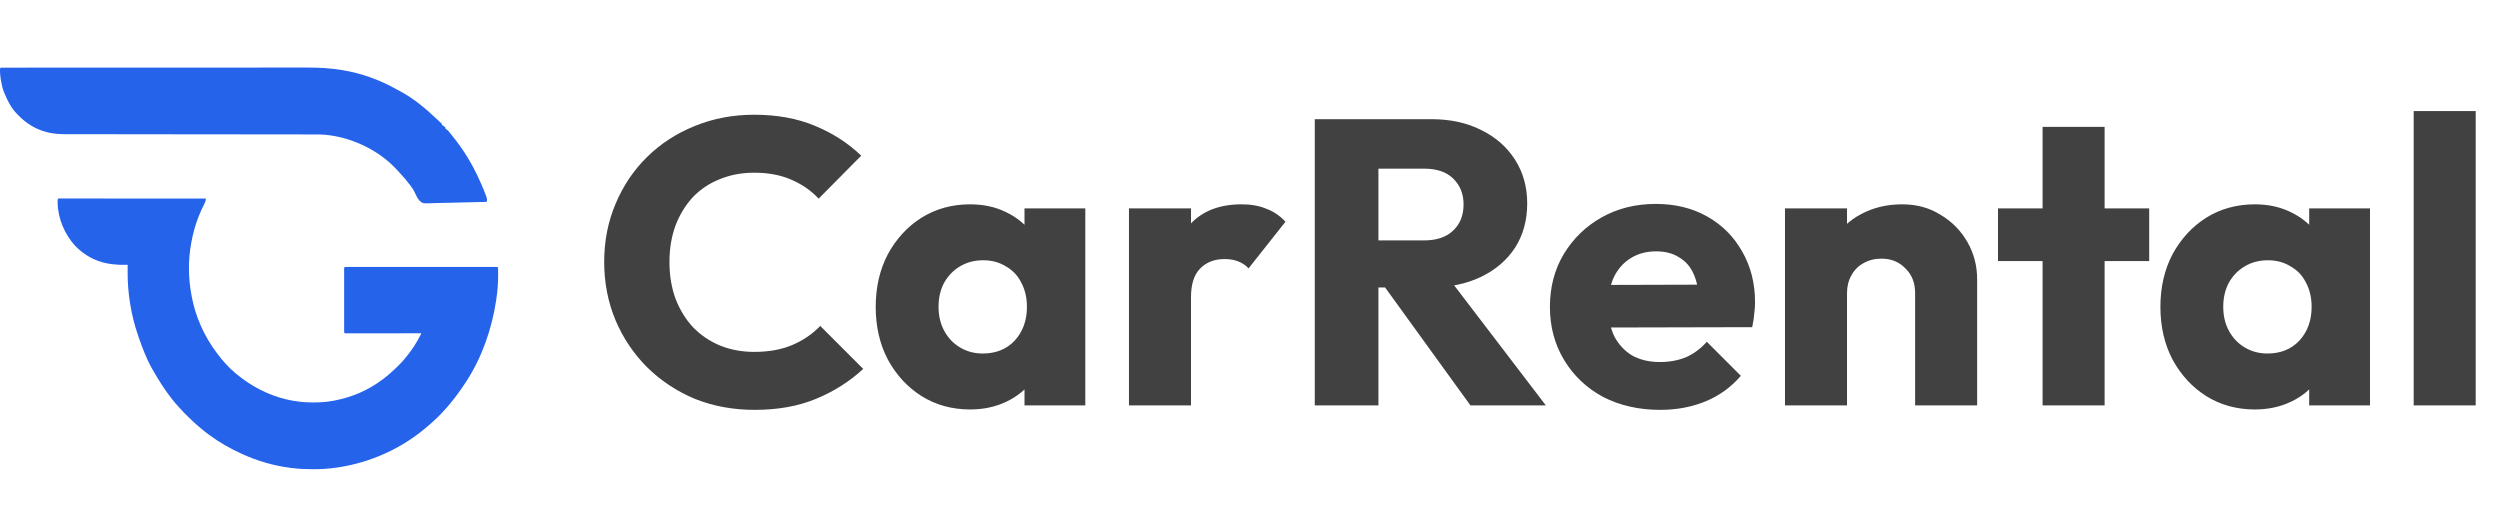
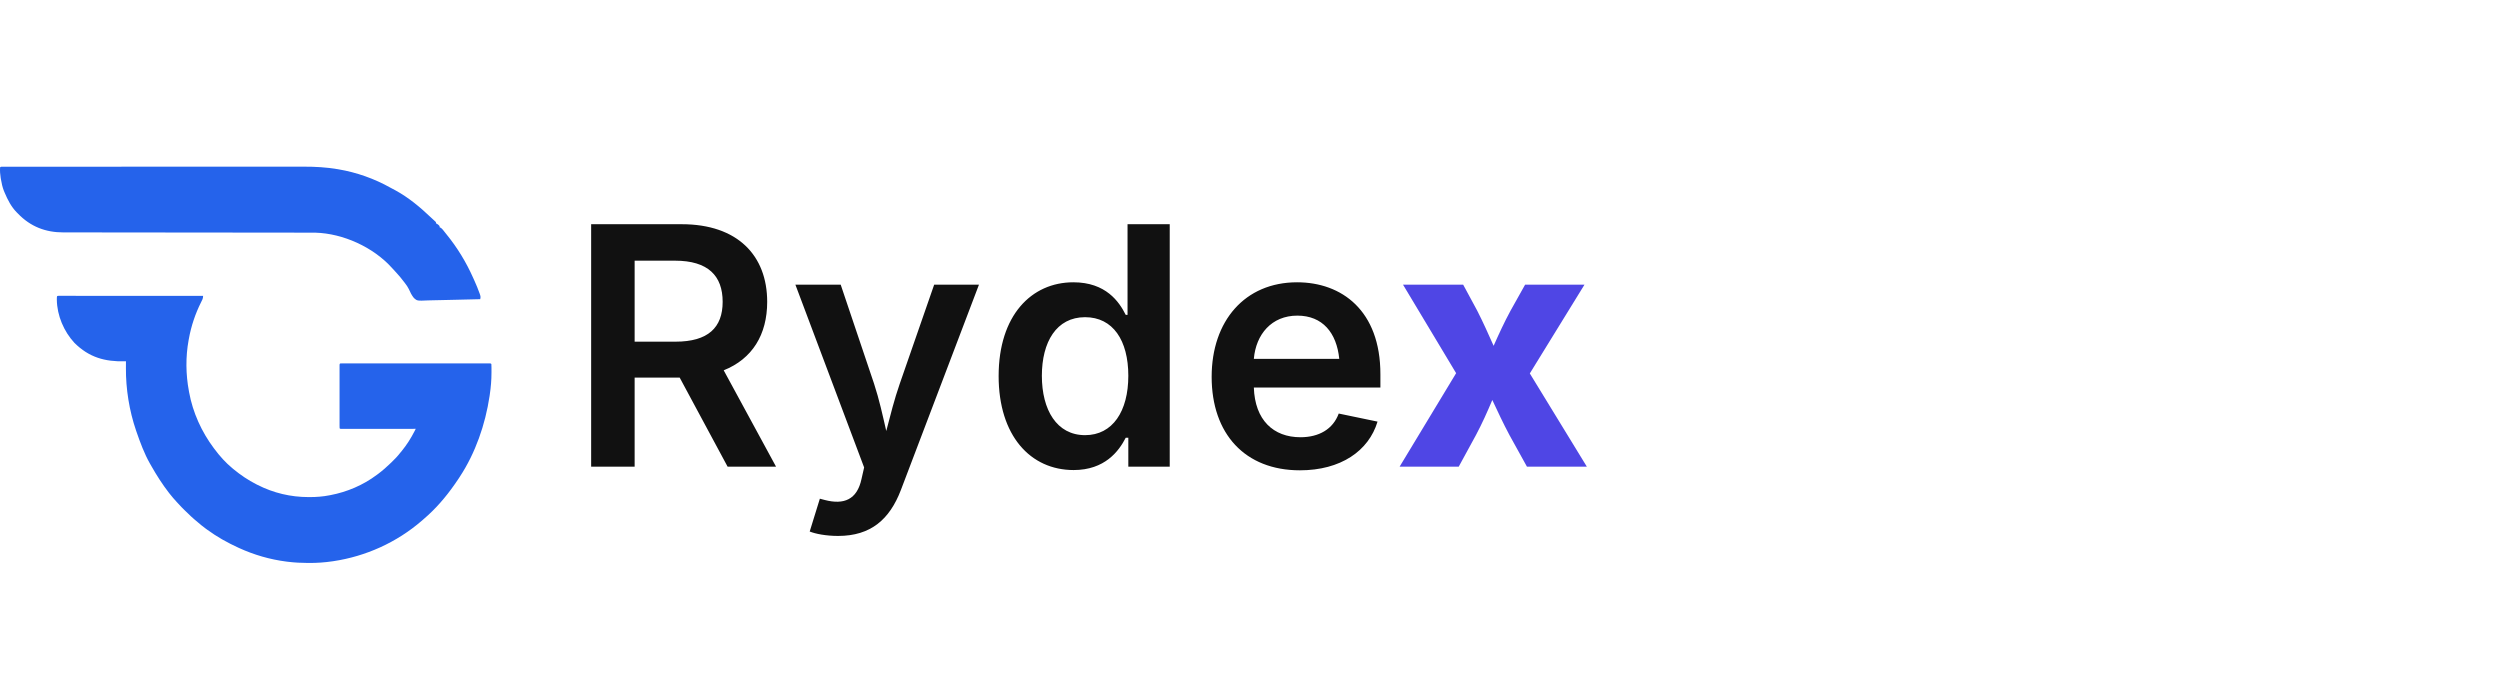
- <svg xmlns="http://www.w3.org/2000/svg" width="148" height="30" viewBox="0 0 148 30" fill="none">
-   <path d="M44.672 24.264C43.408 24.264 42.232 24.048 41.144 23.616C40.072 23.168 39.128 22.544 38.312 21.744C37.512 20.944 36.888 20.016 36.44 18.96C35.992 17.888 35.768 16.736 35.768 15.504C35.768 14.272 35.992 13.128 36.44 12.072C36.888 11 37.512 10.072 38.312 9.288C39.112 8.504 40.048 7.896 41.12 7.464C42.208 7.016 43.384 6.792 44.648 6.792C45.992 6.792 47.184 7.008 48.224 7.44C49.28 7.872 50.2 8.464 50.984 9.216L48.464 11.76C48.016 11.28 47.472 10.904 46.832 10.632C46.208 10.36 45.48 10.224 44.648 10.224C43.912 10.224 43.232 10.352 42.608 10.608C42 10.848 41.472 11.2 41.024 11.664C40.592 12.128 40.248 12.688 39.992 13.344C39.752 14 39.632 14.72 39.632 15.504C39.632 16.304 39.752 17.032 39.992 17.688C40.248 18.344 40.592 18.904 41.024 19.368C41.472 19.832 42 20.192 42.608 20.448C43.232 20.704 43.912 20.832 44.648 20.832C45.512 20.832 46.264 20.696 46.904 20.424C47.544 20.152 48.096 19.776 48.56 19.296L51.104 21.84C50.288 22.592 49.352 23.184 48.296 23.616C47.256 24.048 46.048 24.264 44.672 24.264ZM57.434 24.24C56.362 24.24 55.402 23.976 54.554 23.448C53.722 22.92 53.058 22.2 52.562 21.288C52.082 20.376 51.842 19.336 51.842 18.168C51.842 17 52.082 15.96 52.562 15.048C53.058 14.136 53.722 13.416 54.554 12.888C55.402 12.36 56.362 12.096 57.434 12.096C58.218 12.096 58.922 12.248 59.546 12.552C60.186 12.856 60.706 13.28 61.106 13.824C61.506 14.352 61.73 14.96 61.778 15.648V20.688C61.73 21.376 61.506 21.992 61.106 22.536C60.722 23.064 60.21 23.48 59.57 23.784C58.93 24.088 58.218 24.24 57.434 24.24ZM58.178 20.928C58.962 20.928 59.594 20.672 60.074 20.16C60.554 19.632 60.794 18.968 60.794 18.168C60.794 17.624 60.682 17.144 60.458 16.728C60.25 16.312 59.946 15.992 59.546 15.768C59.162 15.528 58.714 15.408 58.202 15.408C57.69 15.408 57.234 15.528 56.834 15.768C56.45 15.992 56.138 16.312 55.898 16.728C55.674 17.144 55.562 17.624 55.562 18.168C55.562 18.696 55.674 19.168 55.898 19.584C56.122 20 56.434 20.328 56.834 20.568C57.234 20.808 57.682 20.928 58.178 20.928ZM60.65 24V20.856L61.202 18.024L60.65 15.192V12.336H64.25V24H60.65ZM66.835 24V12.336H70.507V24H66.835ZM70.507 17.592L68.971 16.392C69.275 15.032 69.787 13.976 70.507 13.224C71.227 12.472 72.227 12.096 73.507 12.096C74.067 12.096 74.555 12.184 74.971 12.36C75.403 12.52 75.779 12.776 76.099 13.128L73.915 15.888C73.755 15.712 73.555 15.576 73.315 15.48C73.075 15.384 72.803 15.336 72.499 15.336C71.891 15.336 71.403 15.528 71.035 15.912C70.683 16.28 70.507 16.84 70.507 17.592ZM80.715 17.016V14.232H84.291C85.043 14.232 85.619 14.04 86.019 13.656C86.435 13.272 86.643 12.752 86.643 12.096C86.643 11.488 86.443 10.984 86.043 10.584C85.643 10.184 85.067 9.984 84.315 9.984H80.715V7.056H84.747C85.867 7.056 86.851 7.272 87.699 7.704C88.547 8.12 89.211 8.704 89.691 9.456C90.171 10.208 90.411 11.072 90.411 12.048C90.411 13.04 90.171 13.912 89.691 14.664C89.211 15.4 88.539 15.976 87.675 16.392C86.811 16.808 85.795 17.016 84.627 17.016H80.715ZM77.835 24V7.056H81.603V24H77.835ZM87.051 24L81.771 16.704L85.227 15.768L91.515 24H87.051ZM98.283 24.264C97.019 24.264 95.891 24.008 94.899 23.496C93.923 22.968 93.155 22.24 92.595 21.312C92.035 20.384 91.755 19.336 91.755 18.168C91.755 17 92.027 15.96 92.571 15.048C93.131 14.12 93.883 13.392 94.827 12.864C95.771 12.336 96.835 12.072 98.019 12.072C99.171 12.072 100.187 12.32 101.067 12.816C101.947 13.312 102.635 14 103.131 14.88C103.643 15.76 103.899 16.768 103.899 17.904C103.899 18.112 103.883 18.336 103.851 18.576C103.835 18.8 103.795 19.064 103.731 19.368L93.675 19.392V16.872L102.171 16.848L100.587 17.904C100.571 17.232 100.467 16.68 100.275 16.248C100.083 15.8 99.795 15.464 99.411 15.24C99.043 15 98.587 14.88 98.043 14.88C97.467 14.88 96.963 15.016 96.531 15.288C96.115 15.544 95.787 15.912 95.547 16.392C95.323 16.872 95.211 17.456 95.211 18.144C95.211 18.832 95.331 19.424 95.571 19.92C95.827 20.4 96.179 20.776 96.627 21.048C97.091 21.304 97.635 21.432 98.259 21.432C98.835 21.432 99.355 21.336 99.819 21.144C100.283 20.936 100.691 20.632 101.043 20.232L103.059 22.248C102.483 22.92 101.787 23.424 100.971 23.76C100.155 24.096 99.259 24.264 98.283 24.264ZM113.375 24V17.352C113.375 16.744 113.183 16.256 112.799 15.888C112.431 15.504 111.959 15.312 111.383 15.312C110.983 15.312 110.631 15.4 110.327 15.576C110.023 15.736 109.783 15.976 109.607 16.296C109.431 16.6 109.343 16.952 109.343 17.352L107.927 16.656C107.927 15.744 108.127 14.944 108.527 14.256C108.927 13.568 109.479 13.04 110.183 12.672C110.903 12.288 111.711 12.096 112.607 12.096C113.471 12.096 114.231 12.304 114.887 12.72C115.559 13.12 116.087 13.656 116.471 14.328C116.855 15 117.047 15.736 117.047 16.536V24H113.375ZM105.671 24V12.336H109.343V24H105.671ZM120.921 24V7.512H124.593V24H120.921ZM118.281 15.456V12.336H127.233V15.456H118.281ZM133.488 24.24C132.416 24.24 131.456 23.976 130.608 23.448C129.776 22.92 129.112 22.2 128.616 21.288C128.136 20.376 127.896 19.336 127.896 18.168C127.896 17 128.136 15.96 128.616 15.048C129.112 14.136 129.776 13.416 130.608 12.888C131.456 12.36 132.416 12.096 133.488 12.096C134.272 12.096 134.976 12.248 135.6 12.552C136.24 12.856 136.76 13.28 137.16 13.824C137.56 14.352 137.784 14.96 137.832 15.648V20.688C137.784 21.376 137.56 21.992 137.16 22.536C136.776 23.064 136.264 23.48 135.624 23.784C134.984 24.088 134.272 24.24 133.488 24.24ZM134.232 20.928C135.016 20.928 135.648 20.672 136.128 20.16C136.608 19.632 136.848 18.968 136.848 18.168C136.848 17.624 136.736 17.144 136.512 16.728C136.304 16.312 136 15.992 135.6 15.768C135.216 15.528 134.768 15.408 134.256 15.408C133.744 15.408 133.288 15.528 132.888 15.768C132.504 15.992 132.192 16.312 131.952 16.728C131.728 17.144 131.616 17.624 131.616 18.168C131.616 18.696 131.728 19.168 131.952 19.584C132.176 20 132.488 20.328 132.888 20.568C133.288 20.808 133.736 20.928 134.232 20.928ZM136.704 24V20.856L137.256 18.024L136.704 15.192V12.336H140.304V24H136.704ZM142.89 24V6.576H146.562V24H142.89Z" fill="#414141" />
-   <path d="M3.506 11.75C3.533 11.75 3.559 11.75 3.587 11.75C3.632 11.75 3.632 11.75 3.679 11.75C3.73 11.75 3.73 11.75 3.782 11.75C3.817 11.75 3.853 11.75 3.89 11.75C3.99 11.75 4.089 11.75 4.189 11.75C4.296 11.751 4.403 11.751 4.51 11.751C4.696 11.751 4.882 11.751 5.068 11.751C5.337 11.751 5.606 11.751 5.874 11.751C6.31 11.751 6.746 11.752 7.182 11.752C7.606 11.752 8.03 11.752 8.454 11.752C8.48 11.752 8.506 11.752 8.533 11.752C8.664 11.752 8.794 11.753 8.925 11.753C10.012 11.753 11.099 11.754 12.186 11.754C12.186 11.912 12.133 12.002 12.064 12.135C11.721 12.817 11.469 13.563 11.333 14.325C11.328 14.354 11.322 14.384 11.316 14.414C11.134 15.408 11.146 16.465 11.333 17.456C11.338 17.482 11.342 17.509 11.347 17.536C11.569 18.76 12.103 19.918 12.825 20.884C12.838 20.901 12.851 20.918 12.864 20.935C13.185 21.367 13.544 21.768 13.952 22.103C13.977 22.124 13.977 22.124 14.003 22.145C14.437 22.503 14.889 22.808 15.383 23.059C15.405 23.07 15.427 23.081 15.449 23.092C16.413 23.583 17.448 23.824 18.512 23.825C18.535 23.825 18.559 23.825 18.583 23.825C18.984 23.825 19.373 23.796 19.768 23.718C19.792 23.713 19.817 23.709 19.842 23.704C20.817 23.517 21.784 23.11 22.6 22.498C22.649 22.462 22.649 22.462 22.7 22.425C22.966 22.226 23.211 22.006 23.453 21.773C23.469 21.757 23.486 21.741 23.503 21.725C23.692 21.543 23.869 21.358 24.031 21.147C24.055 21.118 24.079 21.09 24.104 21.06C24.4 20.699 24.656 20.295 24.872 19.873C24.885 19.846 24.899 19.819 24.913 19.792C24.924 19.771 24.934 19.751 24.945 19.73C24.921 19.73 24.898 19.73 24.874 19.73C24.306 19.731 23.739 19.731 23.172 19.732C22.897 19.732 22.623 19.732 22.348 19.733C22.109 19.733 21.87 19.733 21.631 19.733C21.504 19.733 21.378 19.733 21.251 19.733C21.132 19.734 21.013 19.734 20.894 19.734C20.85 19.734 20.806 19.734 20.762 19.734C20.703 19.734 20.643 19.734 20.583 19.734C20.55 19.734 20.517 19.734 20.482 19.734C20.407 19.73 20.407 19.73 20.377 19.697C20.374 19.647 20.373 19.597 20.373 19.547C20.373 19.514 20.373 19.482 20.373 19.449C20.373 19.413 20.373 19.377 20.373 19.34C20.373 19.302 20.373 19.265 20.373 19.226C20.373 19.101 20.373 18.976 20.373 18.852C20.373 18.765 20.373 18.679 20.373 18.593C20.373 18.411 20.373 18.23 20.373 18.049C20.373 17.839 20.373 17.629 20.373 17.42C20.373 17.218 20.373 17.017 20.373 16.815C20.373 16.729 20.373 16.643 20.373 16.558C20.373 16.438 20.373 16.318 20.373 16.198C20.373 16.162 20.373 16.126 20.373 16.089C20.373 16.057 20.373 16.024 20.373 15.991C20.373 15.963 20.373 15.934 20.373 15.905C20.377 15.841 20.377 15.841 20.407 15.808C20.456 15.805 20.504 15.804 20.552 15.804C20.584 15.804 20.616 15.804 20.648 15.804C20.683 15.804 20.718 15.804 20.754 15.804C20.791 15.804 20.828 15.804 20.866 15.804C20.969 15.804 21.072 15.804 21.175 15.804C21.286 15.804 21.397 15.804 21.508 15.804C21.725 15.803 21.943 15.803 22.16 15.804C22.337 15.804 22.513 15.804 22.69 15.804C22.715 15.804 22.74 15.804 22.766 15.804C22.817 15.804 22.868 15.804 22.919 15.804C23.397 15.803 23.876 15.804 24.354 15.804C24.765 15.804 25.176 15.804 25.587 15.804C26.063 15.804 26.54 15.803 27.017 15.804C27.067 15.804 27.118 15.804 27.169 15.804C27.206 15.804 27.206 15.804 27.245 15.804C27.421 15.804 27.598 15.804 27.774 15.803C27.989 15.803 28.204 15.803 28.419 15.804C28.529 15.804 28.639 15.804 28.748 15.804C28.867 15.803 28.986 15.804 29.105 15.804C29.14 15.804 29.175 15.804 29.211 15.804C29.242 15.804 29.274 15.804 29.306 15.804C29.334 15.804 29.361 15.804 29.39 15.804C29.451 15.808 29.451 15.808 29.482 15.841C29.491 15.989 29.489 16.138 29.489 16.286C29.489 16.319 29.489 16.319 29.489 16.354C29.489 16.792 29.454 17.22 29.39 17.654C29.383 17.707 29.383 17.707 29.375 17.762C29.116 19.482 28.528 21.171 27.594 22.597C27.573 22.629 27.553 22.66 27.532 22.693C27.472 22.782 27.412 22.871 27.35 22.96C27.327 22.993 27.304 23.027 27.28 23.061C26.745 23.829 26.131 24.54 25.432 25.135C25.392 25.17 25.351 25.205 25.311 25.241C23.791 26.556 21.936 27.38 20.014 27.669C19.991 27.672 19.968 27.675 19.945 27.679C19.482 27.747 19.021 27.779 18.554 27.778C18.532 27.778 18.51 27.778 18.488 27.778C18.08 27.777 17.677 27.756 17.271 27.706C17.239 27.702 17.208 27.698 17.175 27.694C16.203 27.569 15.249 27.294 14.348 26.882C14.328 26.873 14.309 26.864 14.289 26.855C13.977 26.713 13.673 26.557 13.373 26.387C13.352 26.376 13.332 26.364 13.31 26.352C13.011 26.183 12.726 25.992 12.445 25.79C12.414 25.768 12.384 25.747 12.353 25.724C12.182 25.599 12.018 25.468 11.857 25.326C11.79 25.267 11.722 25.21 11.653 25.154C11.527 25.048 11.409 24.935 11.292 24.819C11.228 24.756 11.164 24.695 11.098 24.634C10.951 24.496 10.814 24.347 10.677 24.198C10.652 24.171 10.627 24.145 10.602 24.117C10.453 23.956 10.311 23.792 10.176 23.619C10.16 23.599 10.145 23.579 10.128 23.558C9.741 23.058 9.404 22.528 9.088 21.973C9.056 21.917 9.023 21.86 8.991 21.804C8.66 21.218 8.419 20.569 8.197 19.928C8.18 19.881 8.18 19.881 8.164 19.833C7.757 18.645 7.547 17.341 7.555 16.076C7.555 16.037 7.556 15.998 7.556 15.958C7.556 15.864 7.557 15.77 7.557 15.676C7.519 15.677 7.519 15.677 7.48 15.678C6.307 15.706 5.344 15.45 4.462 14.568C3.838 13.893 3.42 12.935 3.41 11.977C3.411 11.757 3.411 11.757 3.506 11.75Z" fill="#2563EB" />
-   <path d="M0.16 4.004C0.187 4.004 0.214 4.004 0.242 4.004C0.287 4.004 0.287 4.004 0.333 4.004C0.364 4.004 0.396 4.004 0.429 4.004C0.536 4.004 0.644 4.004 0.752 4.004C0.829 4.004 0.907 4.004 0.984 4.004C1.154 4.004 1.323 4.004 1.492 4.004C1.744 4.004 1.995 4.004 2.247 4.003C2.722 4.003 3.198 4.003 3.674 4.003C4.041 4.003 4.409 4.003 4.777 4.003C4.882 4.003 4.988 4.003 5.094 4.003C5.12 4.003 5.146 4.003 5.174 4.003C5.914 4.002 6.654 4.002 7.394 4.002C7.422 4.002 7.45 4.002 7.479 4.002C7.62 4.002 7.762 4.002 7.903 4.002C7.931 4.002 7.96 4.002 7.989 4.002C8.045 4.002 8.102 4.002 8.159 4.002C9.042 4.002 9.925 4.002 10.809 4.002C11.801 4.001 12.793 4.001 13.785 4.001C13.891 4.001 13.997 4.001 14.103 4.001C14.129 4.001 14.155 4.001 14.182 4.001C14.601 4.001 15.02 4.001 15.439 4C15.86 4 16.282 4 16.704 4C16.954 4 17.204 4 17.454 4C17.642 4 17.829 4 18.017 4C18.092 4 18.168 4 18.243 4C18.911 3.999 19.575 4.035 20.236 4.147C20.257 4.15 20.277 4.153 20.299 4.157C21.391 4.341 22.458 4.717 23.439 5.268C23.532 5.32 23.625 5.369 23.719 5.417C24.509 5.846 25.209 6.43 25.869 7.06C25.913 7.101 25.958 7.142 26.002 7.183C26.024 7.203 26.046 7.223 26.069 7.245C26.097 7.27 26.097 7.27 26.125 7.295C26.163 7.337 26.163 7.337 26.163 7.403C26.19 7.416 26.19 7.416 26.218 7.43C26.284 7.469 26.328 7.505 26.376 7.568C26.376 7.59 26.376 7.611 26.376 7.634C26.394 7.643 26.412 7.651 26.431 7.66C26.501 7.702 26.536 7.739 26.587 7.805C26.658 7.896 26.73 7.987 26.803 8.077C27.436 8.854 27.971 9.731 28.386 10.665C28.417 10.734 28.448 10.802 28.479 10.871C28.584 11.105 28.681 11.34 28.768 11.583C28.78 11.615 28.78 11.615 28.792 11.649C28.833 11.765 28.846 11.833 28.812 11.951C28.311 11.967 27.81 11.98 27.309 11.987C27.077 11.991 26.844 11.995 26.612 12.004C26.409 12.01 26.206 12.015 26.003 12.016C25.895 12.017 25.788 12.019 25.681 12.024C25.031 12.054 25.031 12.054 24.838 11.884C24.704 11.721 24.614 11.539 24.528 11.343C24.469 11.219 24.393 11.113 24.311 11.006C24.297 10.988 24.284 10.97 24.27 10.951C24.1 10.724 23.92 10.507 23.727 10.303C23.574 10.139 23.574 10.139 23.529 10.087C22.392 8.815 20.566 8.009 18.941 7.961C18.75 7.958 18.558 7.959 18.367 7.959C18.302 7.959 18.237 7.959 18.172 7.959C17.994 7.958 17.816 7.958 17.638 7.958C17.446 7.958 17.254 7.958 17.062 7.958C16.75 7.957 16.439 7.957 16.128 7.957C15.602 7.957 15.076 7.956 14.55 7.955C14.347 7.955 14.145 7.955 13.942 7.954C13.92 7.954 13.897 7.954 13.874 7.954C13.339 7.954 12.804 7.953 12.268 7.952C12.245 7.952 12.222 7.952 12.197 7.952C11.651 7.952 11.105 7.951 10.559 7.951C10.524 7.951 10.524 7.951 10.488 7.951C10.299 7.95 10.11 7.95 9.92 7.95C9.139 7.95 8.358 7.949 7.577 7.947C7.467 7.947 7.356 7.947 7.246 7.947C7.224 7.947 7.202 7.947 7.18 7.947C6.831 7.946 6.482 7.946 6.133 7.946C5.782 7.946 5.431 7.946 5.08 7.945C4.89 7.944 4.7 7.944 4.51 7.944C4.336 7.945 4.162 7.944 3.988 7.944C3.925 7.943 3.862 7.943 3.8 7.944C2.749 7.947 1.833 7.605 1.071 6.81C1.038 6.777 1.038 6.777 1.005 6.744C0.678 6.412 0.462 5.995 0.279 5.558C0.265 5.523 0.25 5.489 0.235 5.454C0.146 5.23 0.098 5.002 0.057 4.762C0.051 4.733 0.046 4.703 0.041 4.672C0.007 4.462 -0.009 4.254 0.005 4.041C0.052 3.991 0.095 4.004 0.16 4.004Z" fill="#2563EB" />
+ <svg xmlns="http://www.w3.org/2000/svg" width="150" height="42" viewBox="0 0 150 42" fill="none">
+   <g transform="translate(0,10) scale(1)">
+     <path d="M3.506 7.75C3.533 7.75 3.559 7.75 3.587 7.75C3.632 7.75 3.632 7.75 3.679 7.75C3.73 7.75 3.73 7.75 3.782 7.75C3.817 7.75 3.853 7.75 3.89 7.75C3.99 7.75 4.089 7.75 4.189 7.75C4.296 7.751 4.403 7.751 4.51 7.75C4.696 7.75 4.882 7.751 5.068 7.751C5.337 7.751 5.606 7.751 5.874 7.751C6.31 7.751 6.746 7.751 7.182 7.752C7.606 7.752 8.03 7.752 8.454 7.752C8.48 7.752 8.506 7.752 8.533 7.752C8.664 7.753 8.794 7.753 8.925 7.753C10.012 7.753 11.099 7.754 12.186 7.754C12.186 7.912 12.133 8.002 12.064 8.135C11.721 8.817 11.469 9.563 11.333 10.325C11.328 10.354 11.322 10.384 11.316 10.414C11.134 11.408 11.146 12.465 11.333 13.456C11.338 13.482 11.342 13.509 11.347 13.536C11.569 14.76 12.103 15.918 12.825 16.884C12.838 16.901 12.851 16.918 12.864 16.935C13.185 17.367 13.544 17.768 13.952 18.103C13.977 18.124 13.977 18.124 14.003 18.145C14.437 18.503 14.889 18.808 15.383 19.059C15.405 19.07 15.427 19.081 15.449 19.092C16.413 19.583 17.448 19.824 18.512 19.825C18.535 19.825 18.559 19.825 18.583 19.825C18.984 19.825 19.373 19.796 19.768 19.718C19.792 19.713 19.817 19.709 19.842 19.704C20.817 19.517 21.784 19.11 22.6 18.498C22.649 18.462 22.649 18.462 22.7 18.425C22.966 18.226 23.211 18.006 23.453 17.773C23.469 17.757 23.486 17.741 23.503 17.725C23.692 17.543 23.869 17.358 24.031 17.147C24.055 17.118 24.079 17.09 24.104 17.06C24.4 16.699 24.656 16.295 24.872 15.873C24.885 15.846 24.899 15.819 24.913 15.792C24.924 15.771 24.934 15.751 24.945 15.73C24.921 15.73 24.898 15.73 24.874 15.73C24.306 15.731 23.739 15.731 23.172 15.732C22.897 15.732 22.623 15.732 22.348 15.732C22.109 15.733 21.87 15.733 21.631 15.733C21.504 15.733 21.378 15.733 21.251 15.733C21.132 15.734 21.013 15.734 20.894 15.734C20.85 15.734 20.806 15.734 20.762 15.734C20.703 15.734 20.643 15.734 20.583 15.734C20.55 15.734 20.517 15.734 20.482 15.734C20.407 15.73 20.407 15.73 20.377 15.697C20.374 15.647 20.373 15.597 20.373 15.547C20.373 15.514 20.373 15.482 20.373 15.449C20.373 15.413 20.373 15.377 20.373 15.34C20.373 15.302 20.373 15.265 20.373 15.226C20.373 15.101 20.373 14.976 20.373 14.851C20.373 14.765 20.373 14.679 20.373 14.592C20.373 14.411 20.373 14.23 20.373 14.049C20.373 13.839 20.373 13.629 20.373 13.42C20.373 13.218 20.373 13.017 20.373 12.815C20.373 12.729 20.373 12.643 20.373 12.558C20.373 12.438 20.373 12.318 20.373 12.198C20.373 12.162 20.373 12.126 20.373 12.089C20.373 12.057 20.373 12.024 20.373 11.991C20.373 11.963 20.373 11.934 20.373 11.905C20.377 11.841 20.377 11.841 20.407 11.808C20.456 11.805 20.504 11.804 20.552 11.804C20.584 11.804 20.616 11.804 20.648 11.804C20.683 11.804 20.718 11.804 20.754 11.804C20.791 11.804 20.828 11.804 20.866 11.804C20.969 11.804 21.072 11.804 21.175 11.804C21.286 11.804 21.397 11.804 21.508 11.804C21.725 11.803 21.943 11.803 22.16 11.804C22.337 11.804 22.513 11.804 22.69 11.804C22.715 11.804 22.74 11.804 22.766 11.804C22.817 11.804 22.868 11.804 22.919 11.804C23.397 11.803 23.876 11.804 24.354 11.804C24.765 11.804 25.176 11.804 25.587 11.804C26.063 11.804 26.54 11.803 27.017 11.804C27.067 11.804 27.118 11.804 27.169 11.804C27.206 11.804 27.206 11.804 27.245 11.804C27.421 11.804 27.598 11.804 27.774 11.803C27.989 11.803 28.204 11.803 28.419 11.804C28.529 11.804 28.639 11.804 28.748 11.804C28.867 11.803 28.986 11.804 29.105 11.804C29.14 11.804 29.175 11.804 29.211 11.804C29.242 11.804 29.274 11.804 29.306 11.804C29.334 11.804 29.361 11.804 29.39 11.804C29.451 11.808 29.451 11.808 29.482 11.841C29.491 11.989 29.489 12.138 29.489 12.286C29.489 12.319 29.489 12.319 29.489 12.354C29.489 12.792 29.454 13.22 29.39 13.654C29.383 13.707 29.383 13.707 29.375 13.762C29.116 15.482 28.528 17.171 27.594 18.597C27.573 18.629 27.553 18.66 27.532 18.693C27.472 18.782 27.412 18.871 27.35 18.96C27.327 18.993 27.304 19.027 27.28 19.061C26.745 19.829 26.131 20.54 25.432 21.135C25.392 21.17 25.351 21.205 25.311 21.241C23.791 22.556 21.936 23.38 20.014 23.669C19.991 23.672 19.968 23.675 19.945 23.679C19.482 23.747 19.021 23.779 18.554 23.778C18.532 23.778 18.51 23.778 18.488 23.778C18.08 23.777 17.677 23.756 17.271 23.706C17.239 23.702 17.208 23.698 17.175 23.694C16.203 23.569 15.249 23.294 14.348 22.882C14.328 22.873 14.309 22.864 14.289 22.855C13.977 22.713 13.673 22.557 13.373 22.387C13.352 22.376 13.332 22.364 13.31 22.352C13.011 22.183 12.726 21.992 12.445 21.79C12.414 21.768 12.384 21.747 12.353 21.724C12.182 21.599 12.018 21.468 11.857 21.326C11.79 21.267 11.722 21.21 11.653 21.154C11.527 21.048 11.409 20.935 11.292 20.819C11.228 20.756 11.164 20.695 11.098 20.634C10.951 20.496 10.814 20.347 10.677 20.198C10.652 20.171 10.627 20.145 10.602 20.117C10.453 19.956 10.311 19.792 10.176 19.619C10.16 19.599 10.145 19.579 10.128 19.558C9.741 19.058 9.404 18.528 9.088 17.973C9.056 17.917 9.023 17.86 8.991 17.804C8.66 17.218 8.419 16.569 8.197 15.928C8.18 15.881 8.18 15.881 8.164 15.833C7.757 14.645 7.547 13.341 7.555 12.076C7.555 12.037 7.556 11.998 7.556 11.958C7.556 11.864 7.557 11.77 7.557 11.676C7.519 11.677 7.519 11.677 7.48 11.678C6.307 11.706 5.344 11.45 4.462 10.568C3.838 9.893 3.42 8.935 3.41 7.977C3.411 7.757 3.411 7.757 3.506 7.75Z" fill="#2563EB" />
+     <path d="M0.16 0.004C0.187 0.004 0.214 0.004 0.242 0.004C0.287 0.004 0.287 0.004 0.333 0.004C0.364 0.004 0.396 0.004 0.429 0.004C0.536 0.004 0.644 0.004 0.752 0.004C0.829 0.004 0.907 0.004 0.984 0.004C1.154 0.004 1.323 0.004 1.492 0.004C1.744 0.004 1.995 0.004 2.247 0.003C2.722 0.003 3.198 0.003 3.674 0.003C4.041 0.003 4.409 0.003 4.777 0.003C4.882 0.003 4.988 0.003 5.094 0.003C5.12 0.003 5.146 0.003 5.174 0.003C5.914 0.002 6.654 0.002 7.394 0.002C7.422 0.002 7.45 0.002 7.479 0.002C7.62 0.002 7.762 0.002 7.903 0.002C7.931 0.002 7.96 0.002 7.989 0.002C8.045 0.002 8.102 0.002 8.159 0.002C9.042 0.002 9.925 0.002 10.809 0.002C11.801 0.001 12.793 0.001 13.785 0.001C13.891 0.001 13.997 0.001 14.103 0.001C14.129 0.001 14.155 0.001 14.182 0.001C14.601 0.001 15.02 0.001 15.439 0C15.86 0 16.282 0 16.704 0C16.954 0 17.204 0 17.454 0C17.642 -0 17.829 1.9694e-05 18.017 0C18.092 0 18.168 0 18.243 8.23985e-05C18.911 -0.001 19.575 0.035 20.236 0.147C20.257 0.15 20.277 0.153 20.299 0.157C21.391 0.341 22.458 0.717 23.439 1.268C23.532 1.32 23.625 1.369 23.719 1.417C24.509 1.846 25.209 2.43 25.869 3.06C25.913 3.101 25.958 3.142 26.002 3.183C26.024 3.203 26.046 3.223 26.069 3.245C26.097 3.27 26.097 3.27 26.125 3.295C26.163 3.337 26.163 3.337 26.163 3.403C26.19 3.416 26.19 3.416 26.218 3.43C26.284 3.469 26.328 3.505 26.376 3.568C26.376 3.59 26.376 3.611 26.376 3.634C26.394 3.643 26.412 3.651 26.431 3.66C26.501 3.702 26.536 3.739 26.587 3.805C26.658 3.896 26.73 3.987 26.803 4.077C27.436 4.854 27.971 5.731 28.386 6.665C28.417 6.734 28.448 6.802 28.479 6.871C28.584 7.105 28.681 7.34 28.768 7.583C28.78 7.615 28.78 7.615 28.792 7.649C28.833 7.765 28.846 7.833 28.812 7.951C28.311 7.967 27.81 7.98 27.309 7.987C27.077 7.991 26.844 7.996 26.612 8.003C26.409 8.01 26.206 8.015 26.003 8.016C25.895 8.017 25.788 8.019 25.681 8.024C25.031 8.054 25.031 8.054 24.838 7.884C24.704 7.721 24.614 7.539 24.528 7.343C24.469 7.219 24.393 7.113 24.311 7.006C24.297 6.988 24.284 6.97 24.27 6.951C24.1 6.724 23.92 6.507 23.727 6.303C23.574 6.139 23.574 6.139 23.529 6.087C22.392 4.815 20.566 4.009 18.941 3.961C18.75 3.958 18.558 3.959 18.367 3.959C18.302 3.959 18.237 3.959 18.172 3.959C17.994 3.958 17.816 3.958 17.638 3.958C17.446 3.958 17.254 3.958 17.062 3.958C16.75 3.957 16.439 3.957 16.128 3.957C15.602 3.957 15.076 3.956 14.55 3.955C14.347 3.955 14.145 3.955 13.942 3.954C13.92 3.954 13.897 3.954 13.874 3.954C13.339 3.954 12.804 3.953 12.268 3.952C12.245 3.952 12.222 3.952 12.197 3.952C11.651 3.952 11.105 3.951 10.559 3.951C10.524 3.951 10.524 3.951 10.488 3.951C10.299 3.95 10.11 3.95 9.92 3.95C9.139 3.95 8.358 3.949 7.577 3.947C7.467 3.947 7.356 3.947 7.246 3.947C7.224 3.947 7.202 3.947 7.18 3.947C6.831 3.946 6.482 3.946 6.133 3.946C5.782 3.946 5.431 3.946 5.08 3.945C4.89 3.944 4.7 3.944 4.51 3.944C4.336 3.945 4.162 3.944 3.988 3.944C3.925 3.943 3.862 3.943 3.8 3.944C2.749 3.947 1.833 3.605 1.071 2.81C1.038 2.777 1.038 2.777 1.005 2.744C0.678 2.412 0.462 1.995 0.279 1.558C0.265 1.523 0.25 1.489 0.235 1.454C0.146 1.23 0.098 1.002 0.057 0.762C0.051 0.733 0.046 0.703 0.041 0.672C0.007 0.462 -0.009 0.254 0.005 0.041C0.052 -0.009 0.095 0.004 0.16 0.004Z" fill="#2563EB" />
+   </g>
+   <text x="34" y="28" font-family="Poppins, Inter, Arial, sans-serif" font-size="20" font-weight="600" letter-spacing="0.3" fill="#111">
+ Ryde<tspan font-weight="800" fill="#4F46E5">x</tspan>
+   </text>
</svg>
